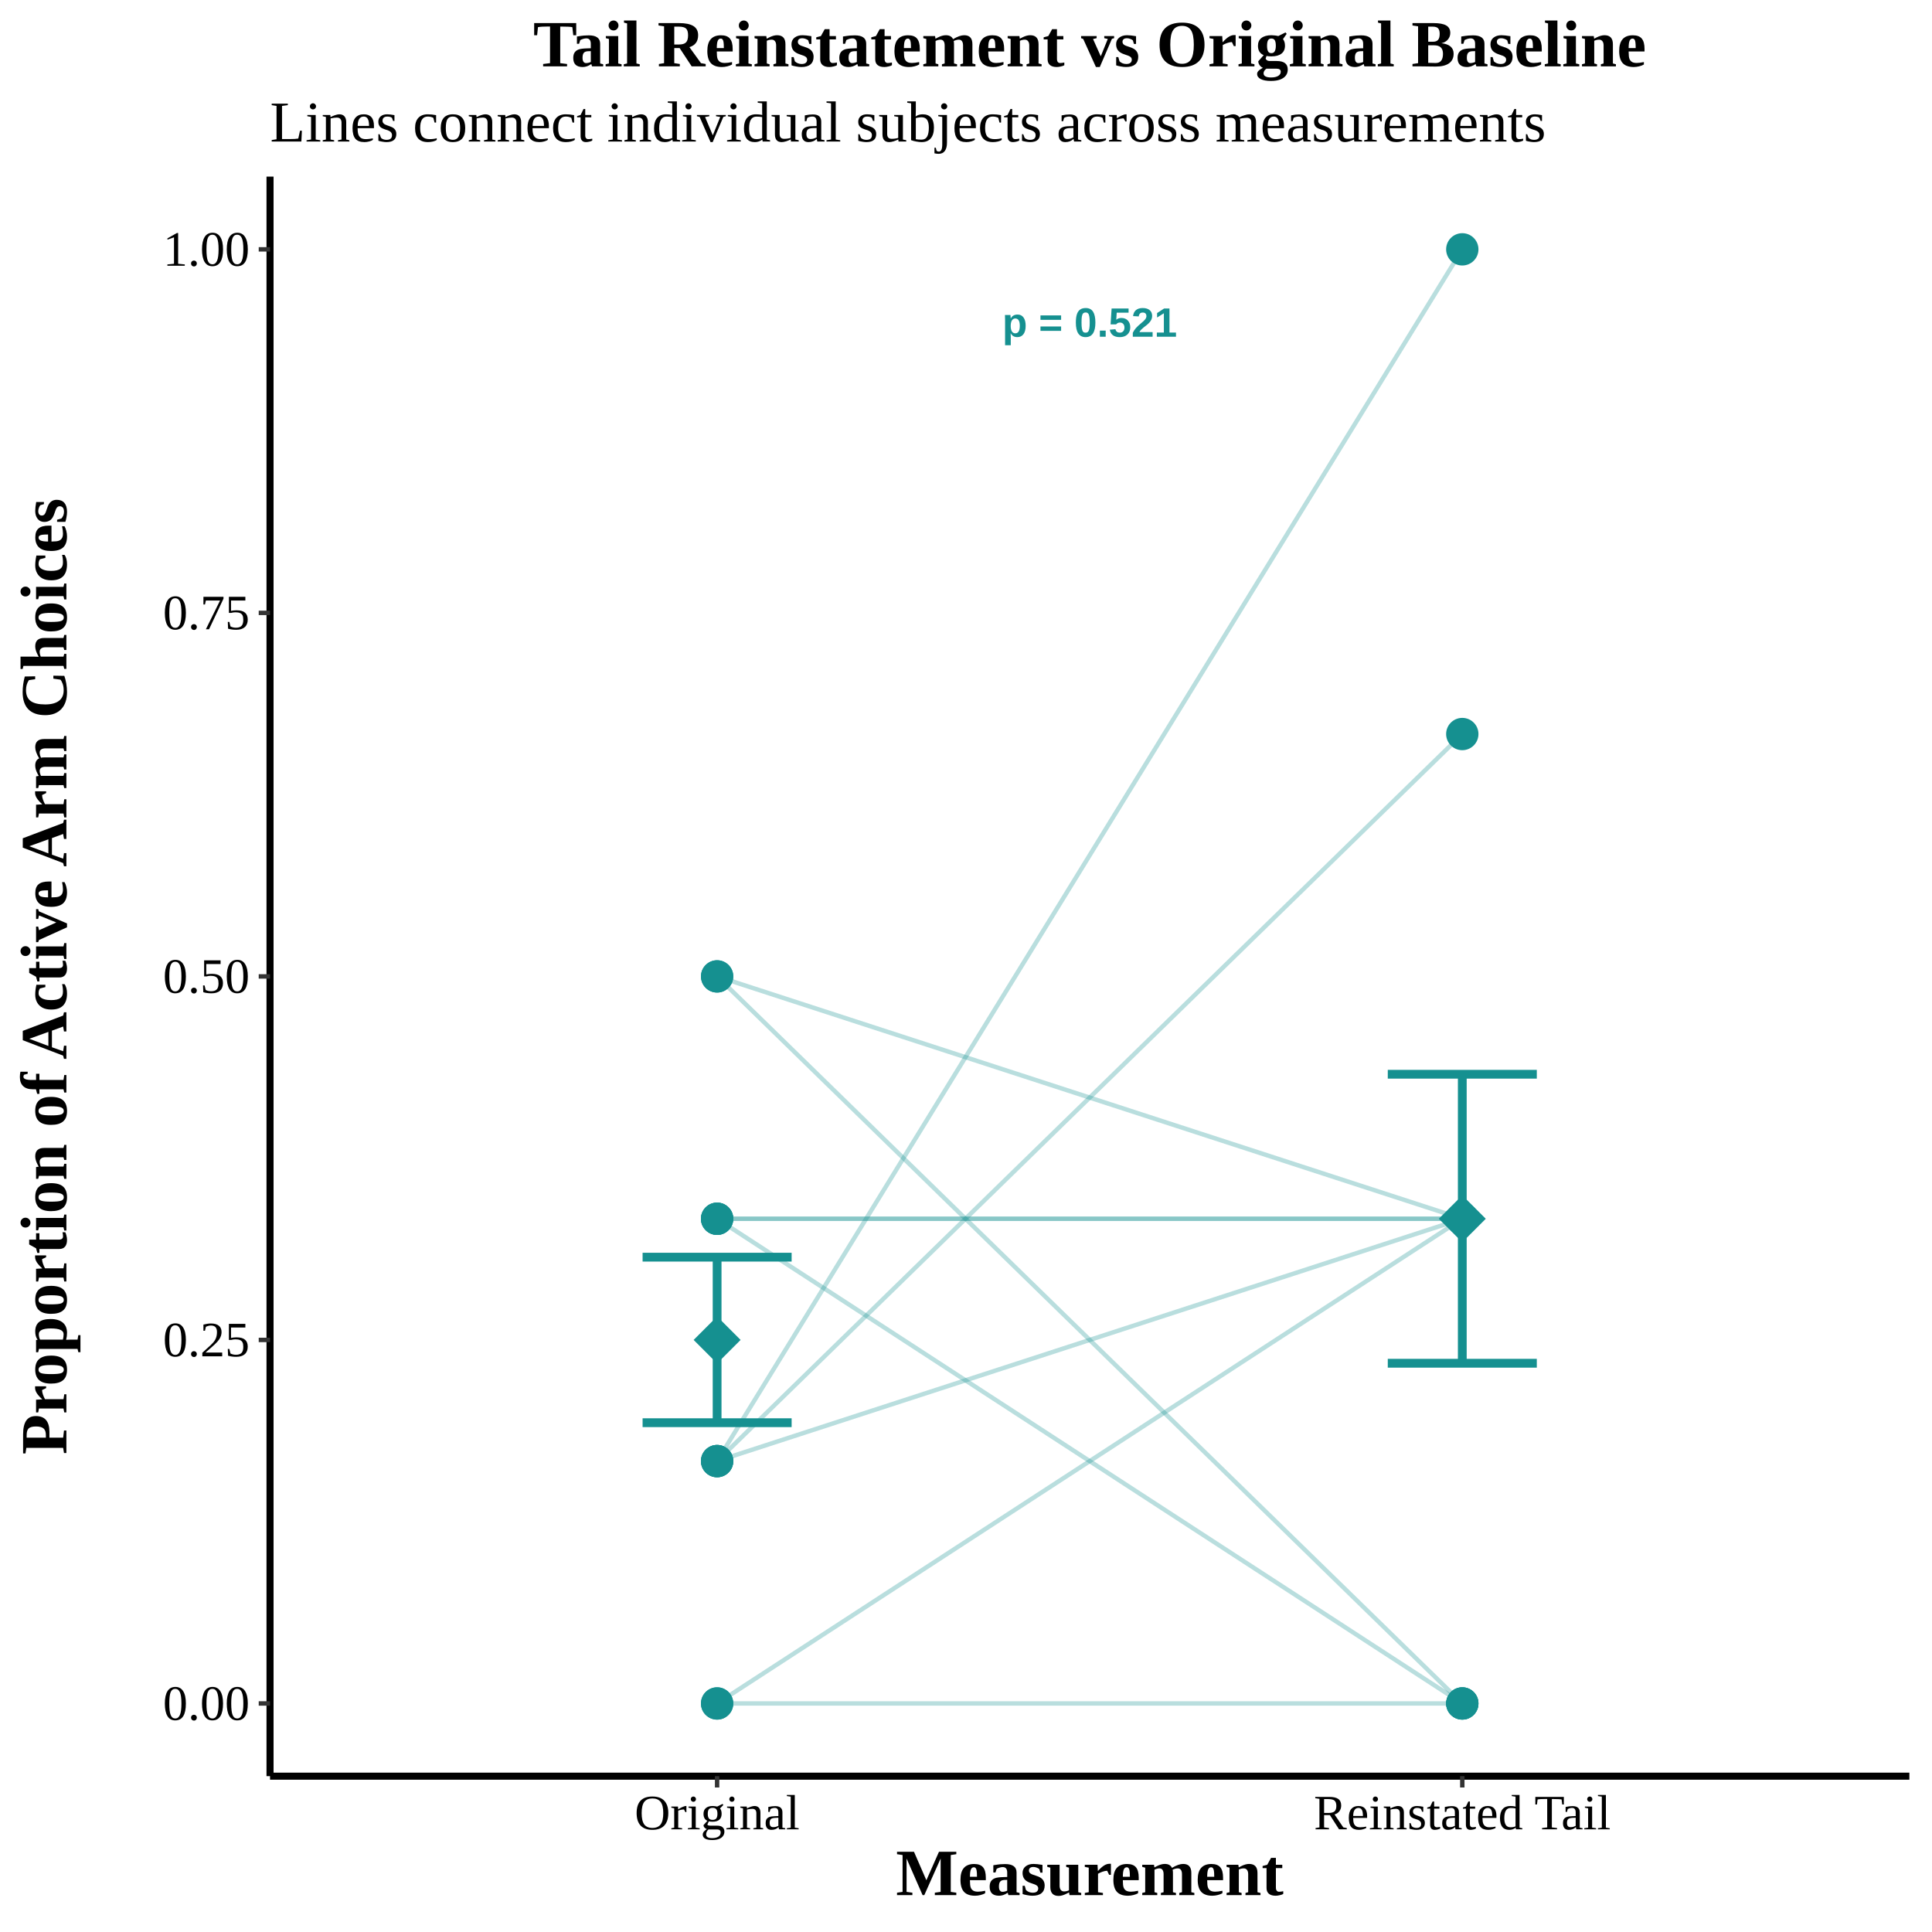
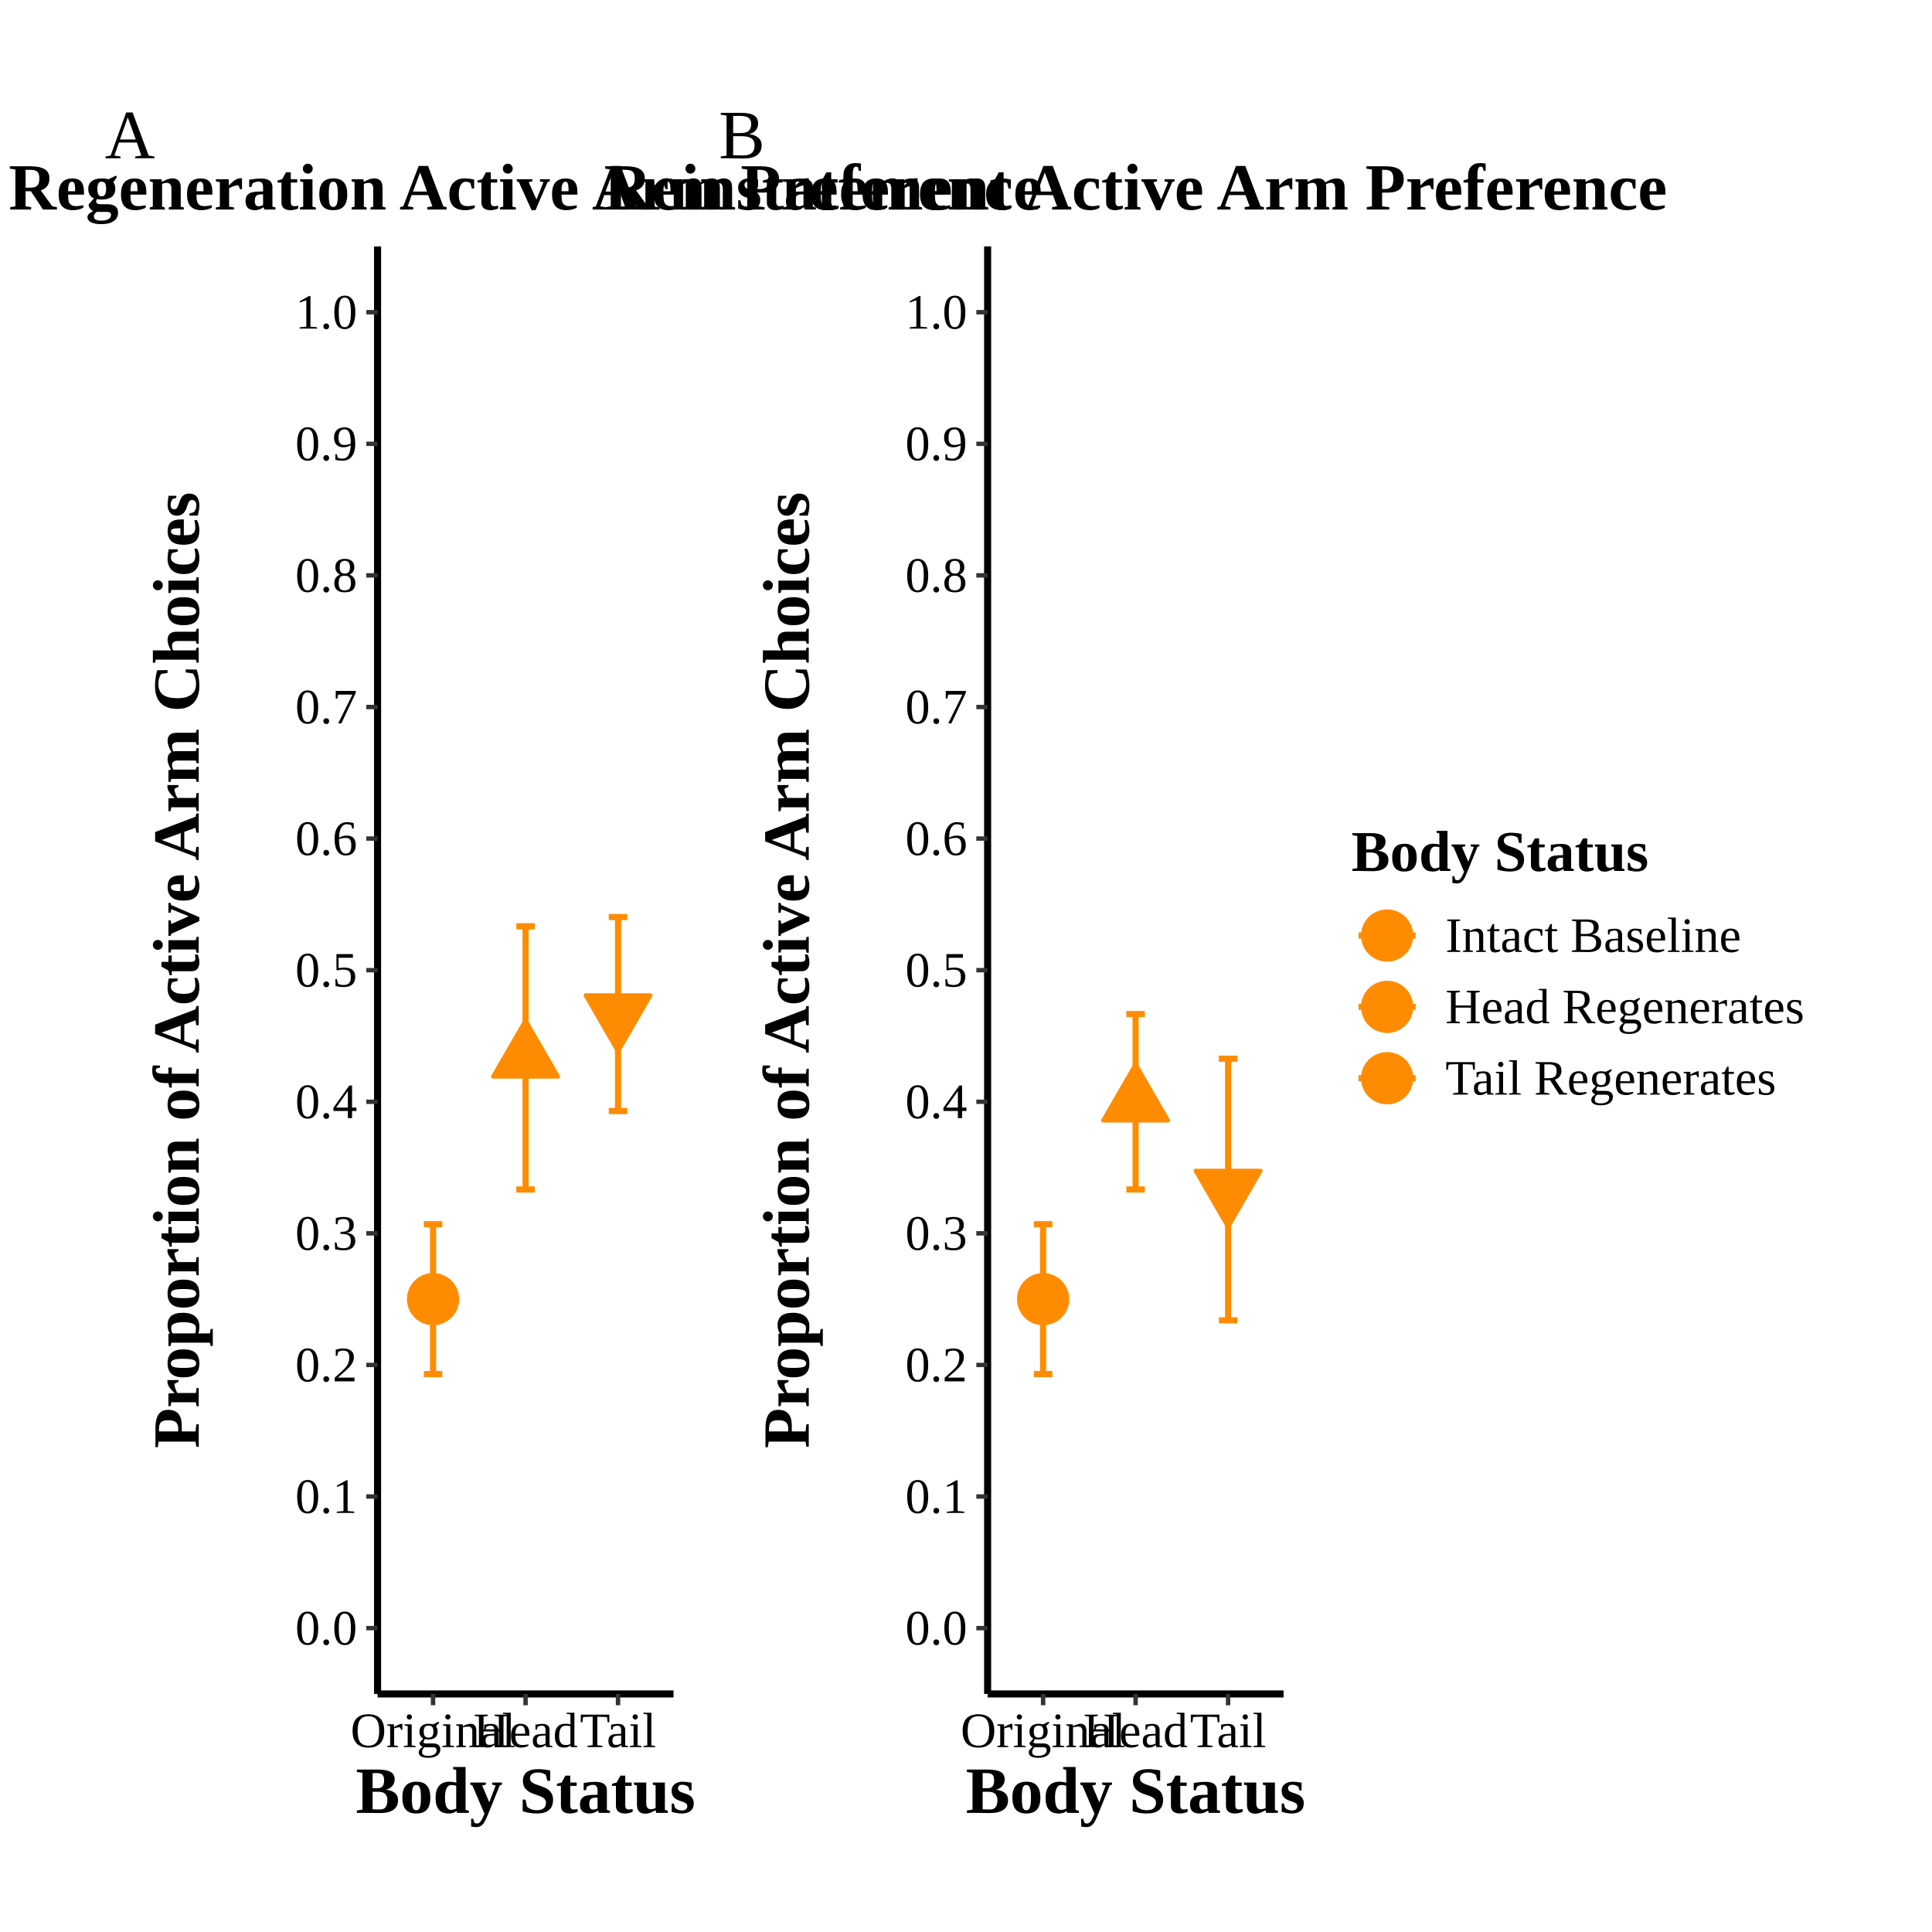
<svg xmlns="http://www.w3.org/2000/svg" class="svglite" width="468.00pt" height="468.00pt" viewBox="0 0 468.00 468.00">
  <defs>
    <style type="text/css">
    .svglite line, .svglite polyline, .svglite polygon, .svglite path, .svglite rect, .svglite circle {
      fill: none;
      stroke: #000000;
      stroke-linecap: round;
      stroke-linejoin: round;
      stroke-miterlimit: 10.00;
    }
    .svglite text {
      white-space: pre;
    }
  </style>
  </defs>
  <rect width="100%" height="100%" style="stroke: none; fill: #FFFFFF;" />
  <defs>
    <clipPath id="cpMC4wMHw0NjguMDB8MC4wMHw0NjguMDA=">
      <rect x="0.00" y="0.00" width="468.00" height="468.00" />
    </clipPath>
  </defs>
  <g clip-path="url(#cpMC4wMHw0NjguMDB8MC4wMHw0NjguMDA=)">
-     <rect x="0.00" y="-0" width="468.00" height="468.00" style="stroke-width: 1.07; stroke: #FFFFFF; fill: #FFFFFF;" />
+     <rect x="0" y="-0" width="468.00" height="468.00" style="stroke-width: 1.07; stroke: #FFFFFF; fill: #FFFFFF;" />
  </g>
  <defs>
-     <clipPath id="cpNjUuNDF8NDYyLjUyfDQyLjc4fDQzMC4yNQ==">
-       <rect x="65.41" y="42.78" width="397.11" height="387.47" />
+     <clipPath id="cpOTEuNDZ8MzEwLjkzfDU5LjY5fDQxMC4zMw==">
+       <rect x="91.46" y="59.69" width="219.47" height="350.64" />
    </clipPath>
  </defs>
-   <g clip-path="url(#cpNjUuNDF8NDYyLjUyfDQyLjc4fDQzMC4yNQ==)">
-     <rect x="65.41" y="42.78" width="397.11" height="387.47" style="stroke-width: 1.07; stroke: none; fill: #FFFFFF;" />
-     <polyline points="173.71,236.52 354.22,412.64 " style="stroke-width: 1.07; stroke: #159090; stroke-opacity: 0.30; stroke-linecap: butt;" />
-     <polyline points="173.71,295.23 354.22,295.23 " style="stroke-width: 1.07; stroke: #159090; stroke-opacity: 0.30; stroke-linecap: butt;" />
-     <polyline points="173.71,295.23 354.22,295.23 " style="stroke-width: 1.07; stroke: #159090; stroke-opacity: 0.30; stroke-linecap: butt;" />
-     <polyline points="173.71,295.23 354.22,412.64 " style="stroke-width: 1.07; stroke: #159090; stroke-opacity: 0.30; stroke-linecap: butt;" />
-     <polyline points="173.71,412.64 354.22,295.23 " style="stroke-width: 1.07; stroke: #159090; stroke-opacity: 0.30; stroke-linecap: butt;" />
-     <polyline points="173.71,353.93 354.22,295.23 " style="stroke-width: 1.07; stroke: #159090; stroke-opacity: 0.30; stroke-linecap: butt;" />
-     <polyline points="173.71,236.52 354.22,295.23 " style="stroke-width: 1.07; stroke: #159090; stroke-opacity: 0.30; stroke-linecap: butt;" />
-     <polyline points="173.71,353.93 354.22,60.40 " style="stroke-width: 1.07; stroke: #159090; stroke-opacity: 0.30; stroke-linecap: butt;" />
-     <polyline points="173.71,412.64 354.22,412.64 " style="stroke-width: 1.07; stroke: #159090; stroke-opacity: 0.30; stroke-linecap: butt;" />
-     <polyline points="173.71,353.93 354.22,177.81 " style="stroke-width: 1.07; stroke: #159090; stroke-opacity: 0.30; stroke-linecap: butt;" />
-     <circle cx="354.22" cy="412.64" r="3.56" style="stroke-width: 0.71; stroke: #159090; fill: #159090;" />
-     <circle cx="173.71" cy="236.52" r="3.56" style="stroke-width: 0.71; stroke: #159090; fill: #159090;" />
-     <circle cx="354.22" cy="295.23" r="3.56" style="stroke-width: 0.71; stroke: #159090; fill: #159090;" />
-     <circle cx="173.71" cy="295.23" r="3.56" style="stroke-width: 0.71; stroke: #159090; fill: #159090;" />
-     <circle cx="354.22" cy="295.23" r="3.56" style="stroke-width: 0.71; stroke: #159090; fill: #159090;" />
-     <circle cx="173.71" cy="353.93" r="3.56" style="stroke-width: 0.71; stroke: #159090; fill: #159090;" />
-     <circle cx="354.22" cy="177.81" r="3.56" style="stroke-width: 0.71; stroke: #159090; fill: #159090;" />
-     <circle cx="173.71" cy="353.93" r="3.56" style="stroke-width: 0.71; stroke: #159090; fill: #159090;" />
-     <circle cx="354.22" cy="295.23" r="3.56" style="stroke-width: 0.71; stroke: #159090; fill: #159090;" />
-     <circle cx="173.71" cy="295.23" r="3.56" style="stroke-width: 0.71; stroke: #159090; fill: #159090;" />
-     <circle cx="354.22" cy="412.64" r="3.56" style="stroke-width: 0.71; stroke: #159090; fill: #159090;" />
-     <circle cx="173.71" cy="295.23" r="3.56" style="stroke-width: 0.71; stroke: #159090; fill: #159090;" />
-     <circle cx="354.22" cy="295.23" r="3.56" style="stroke-width: 0.71; stroke: #159090; fill: #159090;" />
-     <circle cx="173.71" cy="412.64" r="3.56" style="stroke-width: 0.71; stroke: #159090; fill: #159090;" />
-     <circle cx="354.22" cy="295.23" r="3.56" style="stroke-width: 0.71; stroke: #159090; fill: #159090;" />
-     <circle cx="173.71" cy="236.52" r="3.56" style="stroke-width: 0.71; stroke: #159090; fill: #159090;" />
-     <circle cx="354.22" cy="60.40" r="3.56" style="stroke-width: 0.71; stroke: #159090; fill: #159090;" />
-     <circle cx="173.71" cy="353.93" r="3.56" style="stroke-width: 0.71; stroke: #159090; fill: #159090;" />
-     <circle cx="354.22" cy="412.64" r="3.56" style="stroke-width: 0.71; stroke: #159090; fill: #159090;" />
-     <circle cx="173.71" cy="412.64" r="3.56" style="stroke-width: 0.71; stroke: #159090; fill: #159090;" />
-     <polygon points="168.02,324.58 173.71,318.89 179.40,324.58 173.71,330.27 " style="stroke-width: 0.71; stroke: none; fill: #159090;" />
-     <polygon points="348.53,295.23 354.22,289.54 359.91,295.23 354.22,300.92 " style="stroke-width: 0.71; stroke: none; fill: #159090;" />
-     <polyline points="155.66,304.53 191.76,304.53 " style="stroke-width: 2.13; stroke: #159090; stroke-linecap: butt;" />
-     <polyline points="173.71,304.53 173.71,344.63 " style="stroke-width: 2.13; stroke: #159090; stroke-linecap: butt;" />
-     <polyline points="155.66,344.63 191.76,344.63 " style="stroke-width: 2.13; stroke: #159090; stroke-linecap: butt;" />
-     <polyline points="336.17,260.22 372.27,260.22 " style="stroke-width: 2.13; stroke: #159090; stroke-linecap: butt;" />
-     <polyline points="354.22,260.22 354.22,330.23 " style="stroke-width: 2.13; stroke: #159090; stroke-linecap: butt;" />
-     <polyline points="336.17,330.23 372.27,330.23 " style="stroke-width: 2.13; stroke: #159090; stroke-linecap: butt;" />
-     <text x="263.96" y="81.57" text-anchor="middle" style="font-size: 9.96px; font-weight: bold;fill: #159090; font-family: &quot;Arial&quot;;" textLength="42.33px" lengthAdjust="spacingAndGlyphs">p = 0.521</text>
+   <g clip-path="url(#cpOTEuNDZ8MzEwLjkzfDU5LjY5fDQxMC4zMw==)">
+ </g>
+   <g clip-path="url(#cpMC4wMHw0NjguMDB8MC4wMHw0NjguMDA=)">
+ </g>
+   <defs>
+     <clipPath id="cpMTkuOTN8MTY4LjYzfDE5LjkzfDQ0OC4wNw==">
+       <rect x="19.93" y="19.93" width="148.71" height="428.15" />
+     </clipPath>
+   </defs>
+   <g clip-path="url(#cpMTkuOTN8MTY4LjYzfDE5LjkzfDQ0OC4wNw==)">
+     <rect x="19.93" y="19.93" width="148.71" height="428.15" style="stroke-width: 1.07; stroke: #FFFFFF; fill: #FFFFFF;" />
  </g>
  <g clip-path="url(#cpMC4wMHw0NjguMDB8MC4wMHw0NjguMDA=)">
-     <polyline points="65.41,430.25 65.41,42.78 " style="stroke-width: 1.71; stroke-linecap: butt;" />
-     <text x="60.48" y="416.62" text-anchor="end" style="font-size: 12.00px; font-family: &quot;Times New Roman&quot;;" textLength="21.02px" lengthAdjust="spacingAndGlyphs">0.00</text>
-     <text x="60.48" y="328.55" text-anchor="end" style="font-size: 12.00px; font-family: &quot;Times New Roman&quot;;" textLength="21.02px" lengthAdjust="spacingAndGlyphs">0.25</text>
-     <text x="60.48" y="240.49" text-anchor="end" style="font-size: 12.00px; font-family: &quot;Times New Roman&quot;;" textLength="21.02px" lengthAdjust="spacingAndGlyphs">0.50</text>
-     <text x="60.48" y="152.43" text-anchor="end" style="font-size: 12.00px; font-family: &quot;Times New Roman&quot;;" textLength="21.02px" lengthAdjust="spacingAndGlyphs">0.75</text>
-     <text x="60.48" y="64.37" text-anchor="end" style="font-size: 12.00px; font-family: &quot;Times New Roman&quot;;" textLength="21.02px" lengthAdjust="spacingAndGlyphs">1.00</text>
-     <polyline points="62.67,412.64 65.41,412.64 " style="stroke-width: 1.07; stroke: #333333; stroke-linecap: butt;" />
-     <polyline points="62.67,324.58 65.41,324.58 " style="stroke-width: 1.07; stroke: #333333; stroke-linecap: butt;" />
-     <polyline points="62.67,236.52 65.41,236.52 " style="stroke-width: 1.07; stroke: #333333; stroke-linecap: butt;" />
-     <polyline points="62.67,148.46 65.41,148.46 " style="stroke-width: 1.07; stroke: #333333; stroke-linecap: butt;" />
-     <polyline points="62.67,60.40 65.41,60.40 " style="stroke-width: 1.07; stroke: #333333; stroke-linecap: butt;" />
-     <polyline points="65.41,430.25 462.52,430.25 " style="stroke-width: 1.71; stroke-linecap: butt;" />
-     <polyline points="173.71,432.99 173.71,430.25 " style="stroke-width: 1.07; stroke: #333333; stroke-linecap: butt;" />
-     <polyline points="354.22,432.99 354.22,430.25 " style="stroke-width: 1.07; stroke: #333333; stroke-linecap: butt;" />
-     <text x="173.71" y="443.13" text-anchor="middle" style="font-size: 12.00px; font-family: &quot;Times New Roman&quot;;" textLength="40.00px" lengthAdjust="spacingAndGlyphs">Original</text>
-     <text x="354.22" y="443.13" text-anchor="middle" style="font-size: 12.00px; font-family: &quot;Times New Roman&quot;;" textLength="71.95px" lengthAdjust="spacingAndGlyphs">Reinstated Tail</text>
-     <text x="263.96" y="459.06" text-anchor="middle" style="font-size: 16.00px; font-weight: bold; font-family: &quot;Times New Roman&quot;;" textLength="93.89px" lengthAdjust="spacingAndGlyphs">Measurement</text>
-     <text transform="translate(16.08,236.52) rotate(-90)" text-anchor="middle" style="font-size: 16.00px; font-weight: bold; font-family: &quot;Times New Roman&quot;;" textLength="231.65px" lengthAdjust="spacingAndGlyphs">Proportion of Active Arm Choices</text>
-     <text x="65.41" y="34.28" style="font-size: 14.00px; font-family: &quot;Times New Roman&quot;;" textLength="309.03px" lengthAdjust="spacingAndGlyphs">Lines connect individual subjects across measurements</text>
-     <text x="263.96" y="16.08" text-anchor="middle" style="font-size: 16.00px; font-weight: bold; font-family: &quot;Times New Roman&quot;;" textLength="269.60px" lengthAdjust="spacingAndGlyphs">Tail Reinstatement vs Original Baseline</text>
+ </g>
+   <defs>
+     <clipPath id="cpMTY4LjYzfDQ0OC4wN3wxOS45M3w0NDguMDc=">
+       <rect x="168.63" y="19.93" width="279.44" height="428.15" />
+     </clipPath>
+   </defs>
+   <g clip-path="url(#cpMTY4LjYzfDQ0OC4wN3wxOS45M3w0NDguMDc=)">
+     <rect x="168.63" y="19.93" width="279.44" height="428.15" style="stroke-width: 1.07; stroke: #FFFFFF; fill: #FFFFFF;" />
+   </g>
+   <g clip-path="url(#cpMC4wMHw0NjguMDB8MC4wMHw0NjguMDA=)">
+ </g>
+   <defs>
+     <clipPath id="cpOTEuNDZ8MTYzLjE1fDU5LjY5fDQxMC4zMw==">
+       <rect x="91.46" y="59.69" width="71.69" height="350.64" />
+     </clipPath>
+   </defs>
+   <g clip-path="url(#cpOTEuNDZ8MTYzLjE1fDU5LjY5fDQxMC4zMw==)">
+     <rect x="91.46" y="59.69" width="71.69" height="350.64" style="stroke-width: 1.07; stroke: none; fill: #FFFFFF;" />
+     <polyline points="102.66,296.55 107.14,296.55 " style="stroke-width: 1.49; stroke: #FF8C00; stroke-linecap: butt;" />
+     <polyline points="104.90,296.55 104.90,332.85 " style="stroke-width: 1.49; stroke: #FF8C00; stroke-linecap: butt;" />
+     <polyline points="102.66,332.85 107.14,332.85 " style="stroke-width: 1.49; stroke: #FF8C00; stroke-linecap: butt;" />
+     <polyline points="125.07,224.38 129.55,224.38 " style="stroke-width: 1.49; stroke: #FF8C00; stroke-linecap: butt;" />
+     <polyline points="127.31,224.38 127.31,288.14 " style="stroke-width: 1.49; stroke: #FF8C00; stroke-linecap: butt;" />
+     <polyline points="125.07,288.14 129.55,288.14 " style="stroke-width: 1.49; stroke: #FF8C00; stroke-linecap: butt;" />
+     <polyline points="147.47,222.14 151.95,222.14 " style="stroke-width: 1.49; stroke: #FF8C00; stroke-linecap: butt;" />
+     <polyline points="149.71,222.14 149.71,269.13 " style="stroke-width: 1.49; stroke: #FF8C00; stroke-linecap: butt;" />
+     <polyline points="147.47,269.13 151.95,269.13 " style="stroke-width: 1.49; stroke: #FF8C00; stroke-linecap: butt;" />
+     <circle cx="104.90" cy="314.70" r="5.83" style="stroke-width: 0.99; stroke: #FF8C00; fill: #FF8C00;" />
+     <polygon points="127.31,247.19 135.16,260.79 119.45,260.79 " style="stroke-width: 0.99; stroke: #FF8C00; fill: #FF8C00;" />
+     <polygon points="149.71,254.70 157.56,241.10 141.86,241.10 " style="stroke-width: 0.99; stroke: #FF8C00; fill: #FF8C00;" />
+   </g>
+   <g clip-path="url(#cpMC4wMHw0NjguMDB8MC4wMHw0NjguMDA=)">
+     <polyline points="91.46,410.33 91.46,59.69 " style="stroke-width: 1.71; stroke-linecap: butt;" />
+     <text x="86.53" y="398.37" text-anchor="end" style="font-size: 12.00px; font-family: &quot;Times New Roman&quot;;" textLength="15.01px" lengthAdjust="spacingAndGlyphs">0.0</text>
+     <text x="86.53" y="366.49" text-anchor="end" style="font-size: 12.00px; font-family: &quot;Times New Roman&quot;;" textLength="15.01px" lengthAdjust="spacingAndGlyphs">0.1</text>
+     <text x="86.53" y="334.61" text-anchor="end" style="font-size: 12.00px; font-family: &quot;Times New Roman&quot;;" textLength="15.01px" lengthAdjust="spacingAndGlyphs">0.2</text>
+     <text x="86.53" y="302.74" text-anchor="end" style="font-size: 12.00px; font-family: &quot;Times New Roman&quot;;" textLength="15.01px" lengthAdjust="spacingAndGlyphs">0.3</text>
+     <text x="86.53" y="270.86" text-anchor="end" style="font-size: 12.00px; font-family: &quot;Times New Roman&quot;;" textLength="15.01px" lengthAdjust="spacingAndGlyphs">0.4</text>
+     <text x="86.53" y="238.98" text-anchor="end" style="font-size: 12.00px; font-family: &quot;Times New Roman&quot;;" textLength="15.01px" lengthAdjust="spacingAndGlyphs">0.5</text>
+     <text x="86.53" y="207.11" text-anchor="end" style="font-size: 12.00px; font-family: &quot;Times New Roman&quot;;" textLength="15.01px" lengthAdjust="spacingAndGlyphs">0.6</text>
+     <text x="86.53" y="175.23" text-anchor="end" style="font-size: 12.00px; font-family: &quot;Times New Roman&quot;;" textLength="15.01px" lengthAdjust="spacingAndGlyphs">0.7</text>
+     <text x="86.53" y="143.36" text-anchor="end" style="font-size: 12.00px; font-family: &quot;Times New Roman&quot;;" textLength="15.01px" lengthAdjust="spacingAndGlyphs">0.8</text>
+     <text x="86.53" y="111.48" text-anchor="end" style="font-size: 12.00px; font-family: &quot;Times New Roman&quot;;" textLength="15.01px" lengthAdjust="spacingAndGlyphs">0.9</text>
+     <text x="86.53" y="79.60" text-anchor="end" style="font-size: 12.00px; font-family: &quot;Times New Roman&quot;;" textLength="15.01px" lengthAdjust="spacingAndGlyphs">1.0</text>
+     <polyline points="88.72,394.39 91.46,394.39 " style="stroke-width: 1.07; stroke: #333333; stroke-linecap: butt;" />
+     <polyline points="88.72,362.51 91.46,362.51 " style="stroke-width: 1.07; stroke: #333333; stroke-linecap: butt;" />
+     <polyline points="88.72,330.64 91.46,330.64 " style="stroke-width: 1.07; stroke: #333333; stroke-linecap: butt;" />
+     <polyline points="88.72,298.76 91.46,298.76 " style="stroke-width: 1.07; stroke: #333333; stroke-linecap: butt;" />
+     <polyline points="88.72,266.89 91.46,266.89 " style="stroke-width: 1.07; stroke: #333333; stroke-linecap: butt;" />
+     <polyline points="88.72,235.01 91.46,235.01 " style="stroke-width: 1.07; stroke: #333333; stroke-linecap: butt;" />
+     <polyline points="88.72,203.13 91.46,203.13 " style="stroke-width: 1.07; stroke: #333333; stroke-linecap: butt;" />
+     <polyline points="88.72,171.26 91.46,171.26 " style="stroke-width: 1.07; stroke: #333333; stroke-linecap: butt;" />
+     <polyline points="88.72,139.38 91.46,139.38 " style="stroke-width: 1.07; stroke: #333333; stroke-linecap: butt;" />
+     <polyline points="88.72,107.51 91.46,107.51 " style="stroke-width: 1.07; stroke: #333333; stroke-linecap: butt;" />
+     <polyline points="88.72,75.63 91.46,75.63 " style="stroke-width: 1.07; stroke: #333333; stroke-linecap: butt;" />
+     <polyline points="91.46,410.33 163.15,410.33 " style="stroke-width: 1.71; stroke-linecap: butt;" />
+     <polyline points="104.90,413.07 104.90,410.33 " style="stroke-width: 1.07; stroke: #333333; stroke-linecap: butt;" />
+     <polyline points="127.31,413.07 127.31,410.33 " style="stroke-width: 1.07; stroke: #333333; stroke-linecap: butt;" />
+     <polyline points="149.71,413.07 149.71,410.33 " style="stroke-width: 1.07; stroke: #333333; stroke-linecap: butt;" />
+     <text x="104.90" y="423.21" text-anchor="middle" style="font-size: 12.00px; font-family: &quot;Times New Roman&quot;;" textLength="40.00px" lengthAdjust="spacingAndGlyphs">Original</text>
+     <text x="127.31" y="423.21" text-anchor="middle" style="font-size: 12.00px; font-family: &quot;Times New Roman&quot;;" textLength="25.33px" lengthAdjust="spacingAndGlyphs">Head</text>
+     <text x="149.71" y="423.21" text-anchor="middle" style="font-size: 12.00px; font-family: &quot;Times New Roman&quot;;" textLength="18.49px" lengthAdjust="spacingAndGlyphs">Tail</text>
+     <text x="127.31" y="439.14" text-anchor="middle" style="font-size: 16.00px; font-weight: bold; font-family: &quot;Times New Roman&quot;;" textLength="82.25px" lengthAdjust="spacingAndGlyphs">Body Status</text>
+     <text transform="translate(48.14,235.01) rotate(-90)" text-anchor="middle" style="font-size: 16.00px; font-weight: bold; font-family: &quot;Times New Roman&quot;;" textLength="231.65px" lengthAdjust="spacingAndGlyphs">Proportion of Active Arm Choices</text>
+     <text x="127.31" y="50.76" text-anchor="middle" style="font-size: 16.00px; font-weight: bold; font-family: &quot;Times New Roman&quot;;" textLength="250.38px" lengthAdjust="spacingAndGlyphs">Regeneration Active Arm Preference</text>
+     <text x="31.47" y="38.34" text-anchor="middle" style="font-size: 16.80px; font-family: &quot;Times New Roman&quot;;" textLength="12.13px" lengthAdjust="spacingAndGlyphs">A</text>
+   </g>
+   <defs>
+     <clipPath id="cpMjM5LjI0fDMxMC45M3w1OS42OXw0MTAuMzM=">
+       <rect x="239.24" y="59.69" width="71.69" height="350.64" />
+     </clipPath>
+   </defs>
+   <g clip-path="url(#cpMjM5LjI0fDMxMC45M3w1OS42OXw0MTAuMzM=)">
+     <rect x="239.24" y="59.69" width="71.69" height="350.64" style="stroke-width: 1.07; stroke: none; fill: #FFFFFF;" />
+     <polyline points="250.44,296.55 254.92,296.55 " style="stroke-width: 1.49; stroke: #FF8C00; stroke-linecap: butt;" />
+     <polyline points="252.68,296.55 252.68,332.85 " style="stroke-width: 1.49; stroke: #FF8C00; stroke-linecap: butt;" />
+     <polyline points="250.44,332.85 254.92,332.85 " style="stroke-width: 1.49; stroke: #FF8C00; stroke-linecap: butt;" />
+     <polyline points="272.84,245.64 277.32,245.64 " style="stroke-width: 1.49; stroke: #FF8C00; stroke-linecap: butt;" />
+     <polyline points="275.08,245.64 275.08,288.14 " style="stroke-width: 1.49; stroke: #FF8C00; stroke-linecap: butt;" />
+     <polyline points="272.84,288.14 277.32,288.14 " style="stroke-width: 1.49; stroke: #FF8C00; stroke-linecap: butt;" />
+     <polyline points="295.25,256.46 299.73,256.46 " style="stroke-width: 1.49; stroke: #FF8C00; stroke-linecap: butt;" />
+     <polyline points="297.49,256.46 297.49,319.82 " style="stroke-width: 1.49; stroke: #FF8C00; stroke-linecap: butt;" />
+     <polyline points="295.25,319.82 299.73,319.82 " style="stroke-width: 1.49; stroke: #FF8C00; stroke-linecap: butt;" />
+     <circle cx="252.68" cy="314.70" r="5.83" style="stroke-width: 0.99; stroke: #FF8C00; fill: #FF8C00;" />
+     <polygon points="275.08,257.82 282.93,271.42 267.23,271.42 " style="stroke-width: 0.99; stroke: #FF8C00; fill: #FF8C00;" />
+     <polygon points="297.49,297.20 305.34,283.60 289.63,283.60 " style="stroke-width: 0.99; stroke: #FF8C00; fill: #FF8C00;" />
+   </g>
+   <g clip-path="url(#cpMC4wMHw0NjguMDB8MC4wMHw0NjguMDA=)">
+     <polyline points="239.24,410.33 239.24,59.69 " style="stroke-width: 1.71; stroke-linecap: butt;" />
+     <text x="234.30" y="398.37" text-anchor="end" style="font-size: 12.00px; font-family: &quot;Times New Roman&quot;;" textLength="15.01px" lengthAdjust="spacingAndGlyphs">0.0</text>
+     <text x="234.30" y="366.49" text-anchor="end" style="font-size: 12.00px; font-family: &quot;Times New Roman&quot;;" textLength="15.01px" lengthAdjust="spacingAndGlyphs">0.1</text>
+     <text x="234.30" y="334.61" text-anchor="end" style="font-size: 12.00px; font-family: &quot;Times New Roman&quot;;" textLength="15.01px" lengthAdjust="spacingAndGlyphs">0.2</text>
+     <text x="234.30" y="302.74" text-anchor="end" style="font-size: 12.00px; font-family: &quot;Times New Roman&quot;;" textLength="15.01px" lengthAdjust="spacingAndGlyphs">0.3</text>
+     <text x="234.30" y="270.86" text-anchor="end" style="font-size: 12.00px; font-family: &quot;Times New Roman&quot;;" textLength="15.01px" lengthAdjust="spacingAndGlyphs">0.4</text>
+     <text x="234.30" y="238.98" text-anchor="end" style="font-size: 12.00px; font-family: &quot;Times New Roman&quot;;" textLength="15.01px" lengthAdjust="spacingAndGlyphs">0.5</text>
+     <text x="234.30" y="207.11" text-anchor="end" style="font-size: 12.00px; font-family: &quot;Times New Roman&quot;;" textLength="15.01px" lengthAdjust="spacingAndGlyphs">0.6</text>
+     <text x="234.30" y="175.23" text-anchor="end" style="font-size: 12.00px; font-family: &quot;Times New Roman&quot;;" textLength="15.01px" lengthAdjust="spacingAndGlyphs">0.7</text>
+     <text x="234.30" y="143.36" text-anchor="end" style="font-size: 12.00px; font-family: &quot;Times New Roman&quot;;" textLength="15.01px" lengthAdjust="spacingAndGlyphs">0.8</text>
+     <text x="234.30" y="111.48" text-anchor="end" style="font-size: 12.00px; font-family: &quot;Times New Roman&quot;;" textLength="15.01px" lengthAdjust="spacingAndGlyphs">0.9</text>
+     <text x="234.30" y="79.60" text-anchor="end" style="font-size: 12.00px; font-family: &quot;Times New Roman&quot;;" textLength="15.01px" lengthAdjust="spacingAndGlyphs">1.0</text>
+     <polyline points="236.50,394.39 239.24,394.39 " style="stroke-width: 1.07; stroke: #333333; stroke-linecap: butt;" />
+     <polyline points="236.50,362.51 239.24,362.51 " style="stroke-width: 1.07; stroke: #333333; stroke-linecap: butt;" />
+     <polyline points="236.50,330.64 239.24,330.64 " style="stroke-width: 1.07; stroke: #333333; stroke-linecap: butt;" />
+     <polyline points="236.50,298.76 239.24,298.76 " style="stroke-width: 1.07; stroke: #333333; stroke-linecap: butt;" />
+     <polyline points="236.50,266.89 239.24,266.89 " style="stroke-width: 1.07; stroke: #333333; stroke-linecap: butt;" />
+     <polyline points="236.50,235.01 239.24,235.01 " style="stroke-width: 1.07; stroke: #333333; stroke-linecap: butt;" />
+     <polyline points="236.50,203.13 239.24,203.13 " style="stroke-width: 1.07; stroke: #333333; stroke-linecap: butt;" />
+     <polyline points="236.50,171.26 239.24,171.26 " style="stroke-width: 1.07; stroke: #333333; stroke-linecap: butt;" />
+     <polyline points="236.50,139.38 239.24,139.38 " style="stroke-width: 1.07; stroke: #333333; stroke-linecap: butt;" />
+     <polyline points="236.50,107.51 239.24,107.51 " style="stroke-width: 1.07; stroke: #333333; stroke-linecap: butt;" />
+     <polyline points="236.50,75.63 239.24,75.63 " style="stroke-width: 1.07; stroke: #333333; stroke-linecap: butt;" />
+     <polyline points="239.24,410.33 310.93,410.33 " style="stroke-width: 1.71; stroke-linecap: butt;" />
+     <polyline points="252.68,413.07 252.68,410.33 " style="stroke-width: 1.07; stroke: #333333; stroke-linecap: butt;" />
+     <polyline points="275.08,413.07 275.08,410.33 " style="stroke-width: 1.07; stroke: #333333; stroke-linecap: butt;" />
+     <polyline points="297.49,413.07 297.49,410.33 " style="stroke-width: 1.07; stroke: #333333; stroke-linecap: butt;" />
+     <text x="252.68" y="423.21" text-anchor="middle" style="font-size: 12.00px; font-family: &quot;Times New Roman&quot;;" textLength="40.00px" lengthAdjust="spacingAndGlyphs">Original</text>
+     <text x="275.08" y="423.21" text-anchor="middle" style="font-size: 12.00px; font-family: &quot;Times New Roman&quot;;" textLength="25.33px" lengthAdjust="spacingAndGlyphs">Head</text>
+     <text x="297.49" y="423.21" text-anchor="middle" style="font-size: 12.00px; font-family: &quot;Times New Roman&quot;;" textLength="18.49px" lengthAdjust="spacingAndGlyphs">Tail</text>
+     <text x="275.08" y="439.14" text-anchor="middle" style="font-size: 16.00px; font-weight: bold; font-family: &quot;Times New Roman&quot;;" textLength="82.25px" lengthAdjust="spacingAndGlyphs">Body Status</text>
+     <text transform="translate(195.91,235.01) rotate(-90)" text-anchor="middle" style="font-size: 16.00px; font-weight: bold; font-family: &quot;Times New Roman&quot;;" textLength="231.65px" lengthAdjust="spacingAndGlyphs">Proportion of Active Arm Choices</text>
+     <text x="275.08" y="50.76" text-anchor="middle" style="font-size: 16.00px; font-weight: bold; font-family: &quot;Times New Roman&quot;;" textLength="257.49px" lengthAdjust="spacingAndGlyphs">Reinstatement Active Arm Preference</text>
+     <text x="179.71" y="38.34" text-anchor="middle" style="font-size: 16.80px; font-family: &quot;Times New Roman&quot;;" textLength="11.20px" lengthAdjust="spacingAndGlyphs">B</text>
+     <rect x="321.89" y="194.73" width="120.71" height="80.57" style="stroke-width: 1.07; stroke: none; fill: #FFFFFF;" />
+     <text x="327.37" y="210.98" style="font-size: 14.00px; font-weight: bold; font-family: &quot;Times New Roman&quot;;" textLength="71.95px" lengthAdjust="spacingAndGlyphs">Body Status</text>
+     <rect x="327.37" y="217.98" width="17.28" height="17.28" style="stroke-width: 1.07; stroke: none; fill: #FFFFFF;" />
+     <line x1="329.09" y1="226.62" x2="342.92" y2="226.62" style="stroke-width: 1.49; stroke: #FF8C00; stroke-linecap: butt;" />
+     <circle cx="336.01" cy="226.62" r="5.83" style="stroke-width: 0.99; stroke: #FF8C00; fill: #FF8C00;" />
+     <rect x="327.37" y="235.26" width="17.28" height="17.28" style="stroke-width: 1.07; stroke: none; fill: #FFFFFF;" />
+     <line x1="329.09" y1="243.90" x2="342.92" y2="243.90" style="stroke-width: 1.49; stroke: #FF8C00; stroke-linecap: butt;" />
+     <circle cx="336.01" cy="243.90" r="5.83" style="stroke-width: 0.99; stroke: #FF8C00; fill: #FF8C00;" />
+     <rect x="327.37" y="252.54" width="17.28" height="17.28" style="stroke-width: 1.07; stroke: none; fill: #FFFFFF;" />
+     <line x1="329.09" y1="261.18" x2="342.92" y2="261.18" style="stroke-width: 1.49; stroke: #FF8C00; stroke-linecap: butt;" />
+     <circle cx="336.01" cy="261.18" r="5.83" style="stroke-width: 0.99; stroke: #FF8C00; fill: #FF8C00;" />
+     <text x="350.13" y="230.59" style="font-size: 12.00px; font-family: &quot;Times New Roman&quot;;" textLength="71.66px" lengthAdjust="spacingAndGlyphs">Intact Baseline</text>
+     <text x="350.13" y="247.87" style="font-size: 12.00px; font-family: &quot;Times New Roman&quot;;" textLength="86.99px" lengthAdjust="spacingAndGlyphs">Head Regenerates</text>
+     <text x="350.13" y="265.15" style="font-size: 12.00px; font-family: &quot;Times New Roman&quot;;" textLength="80.15px" lengthAdjust="spacingAndGlyphs">Tail Regenerates</text>
  </g>
</svg>
